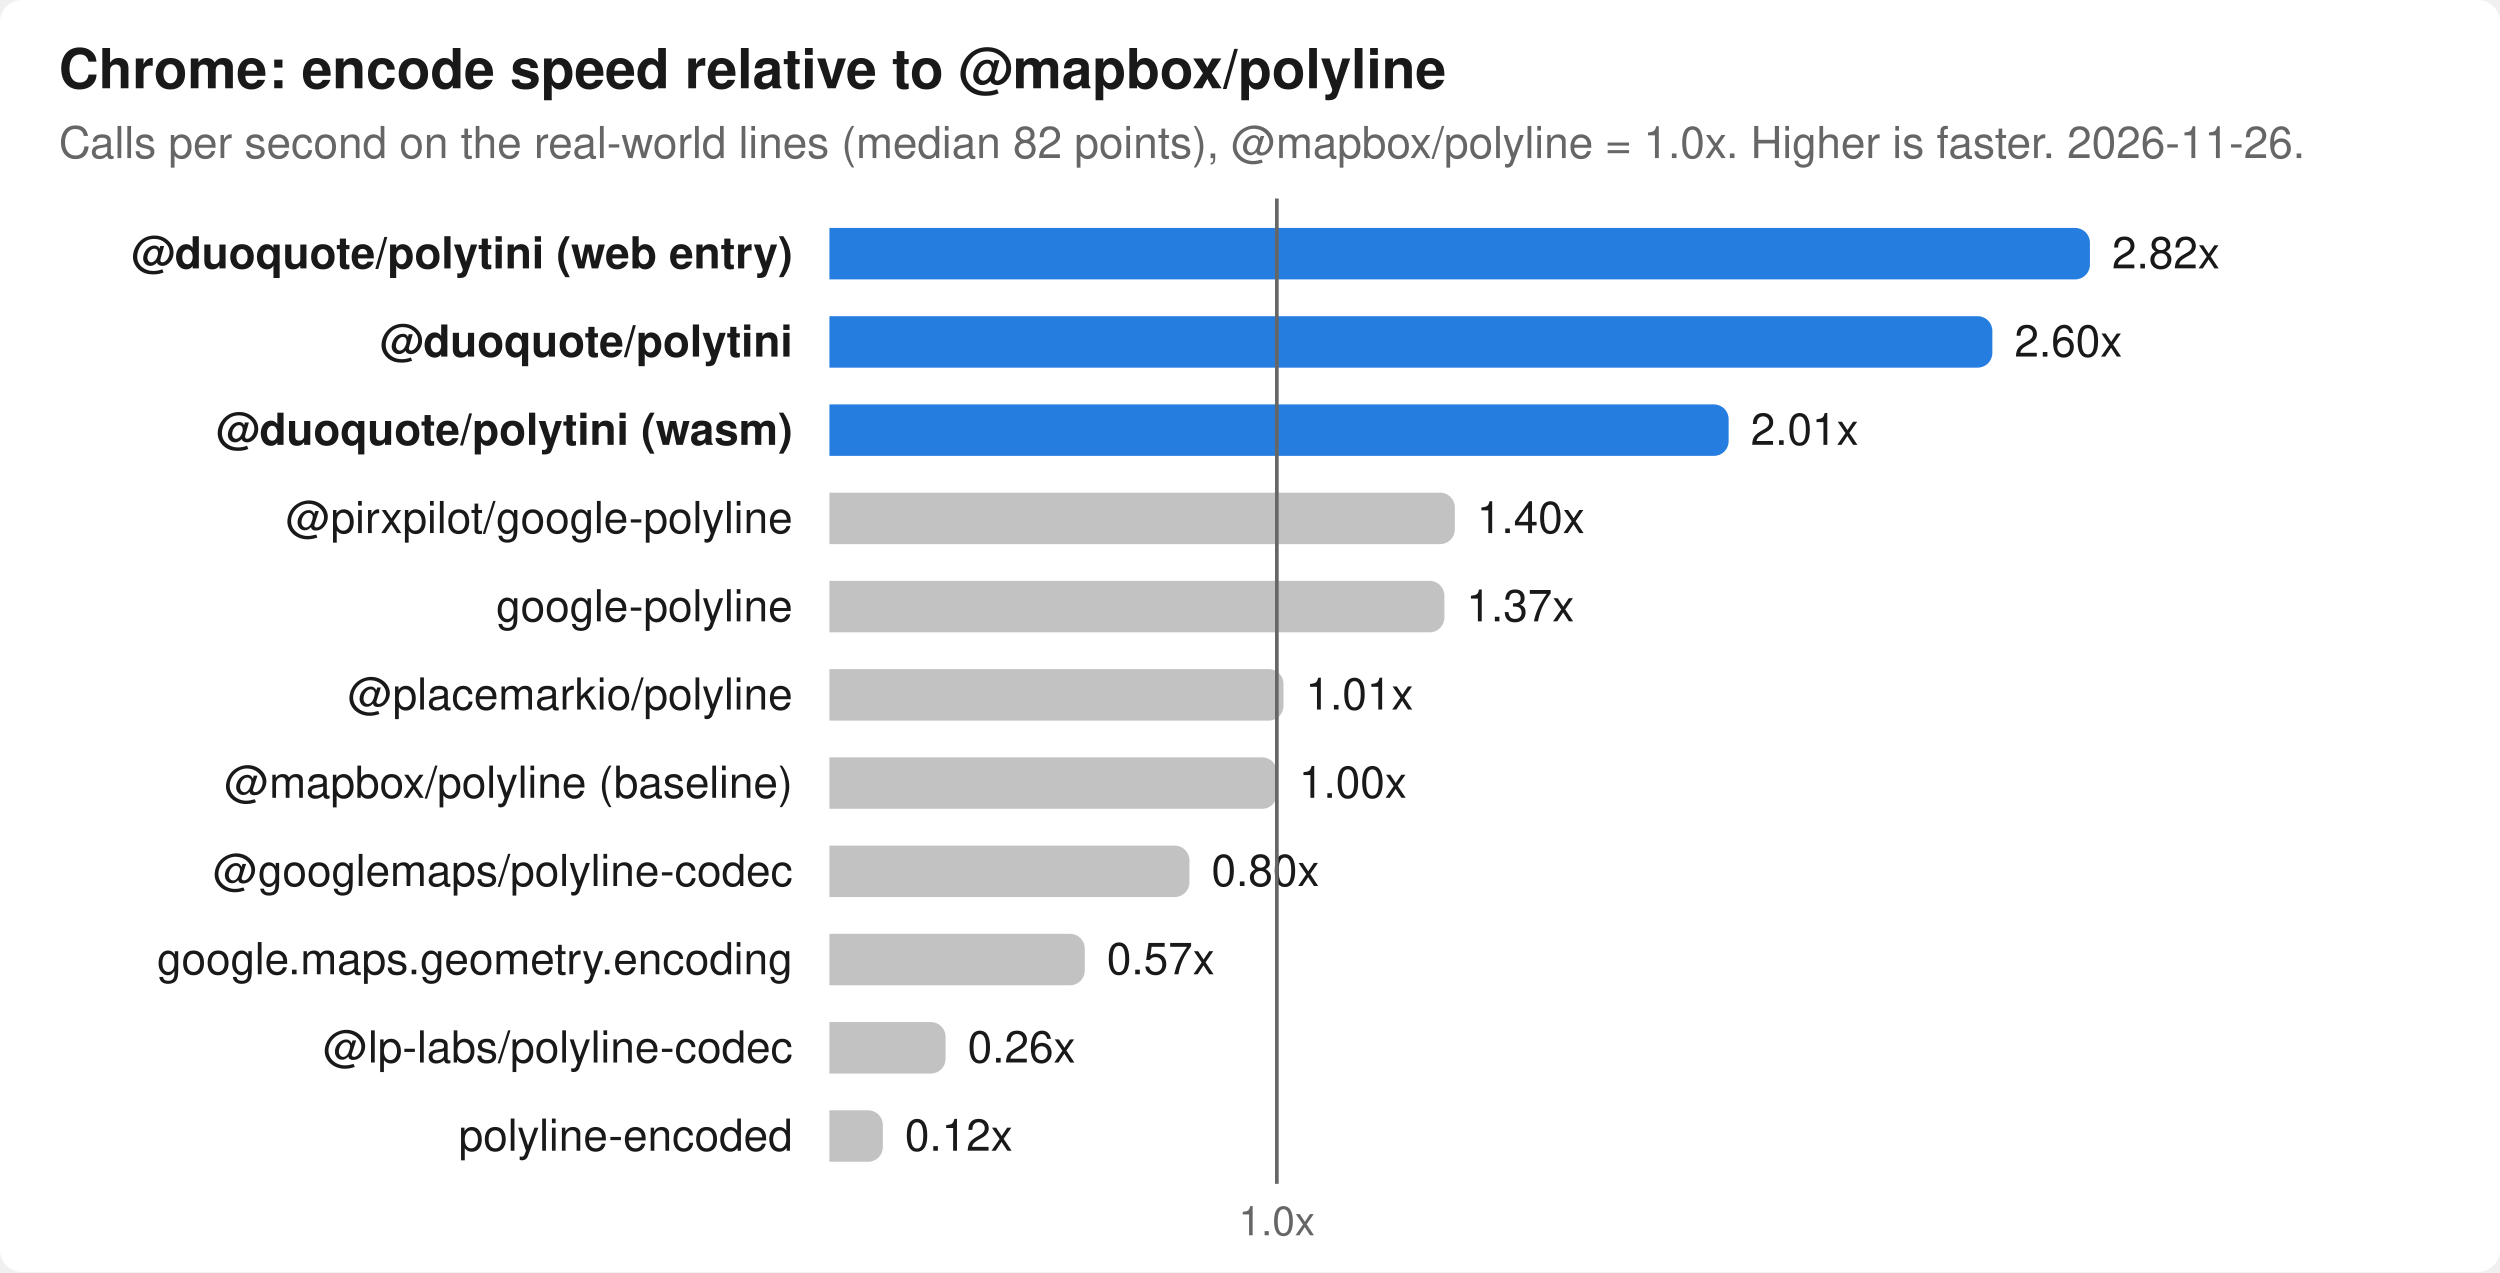
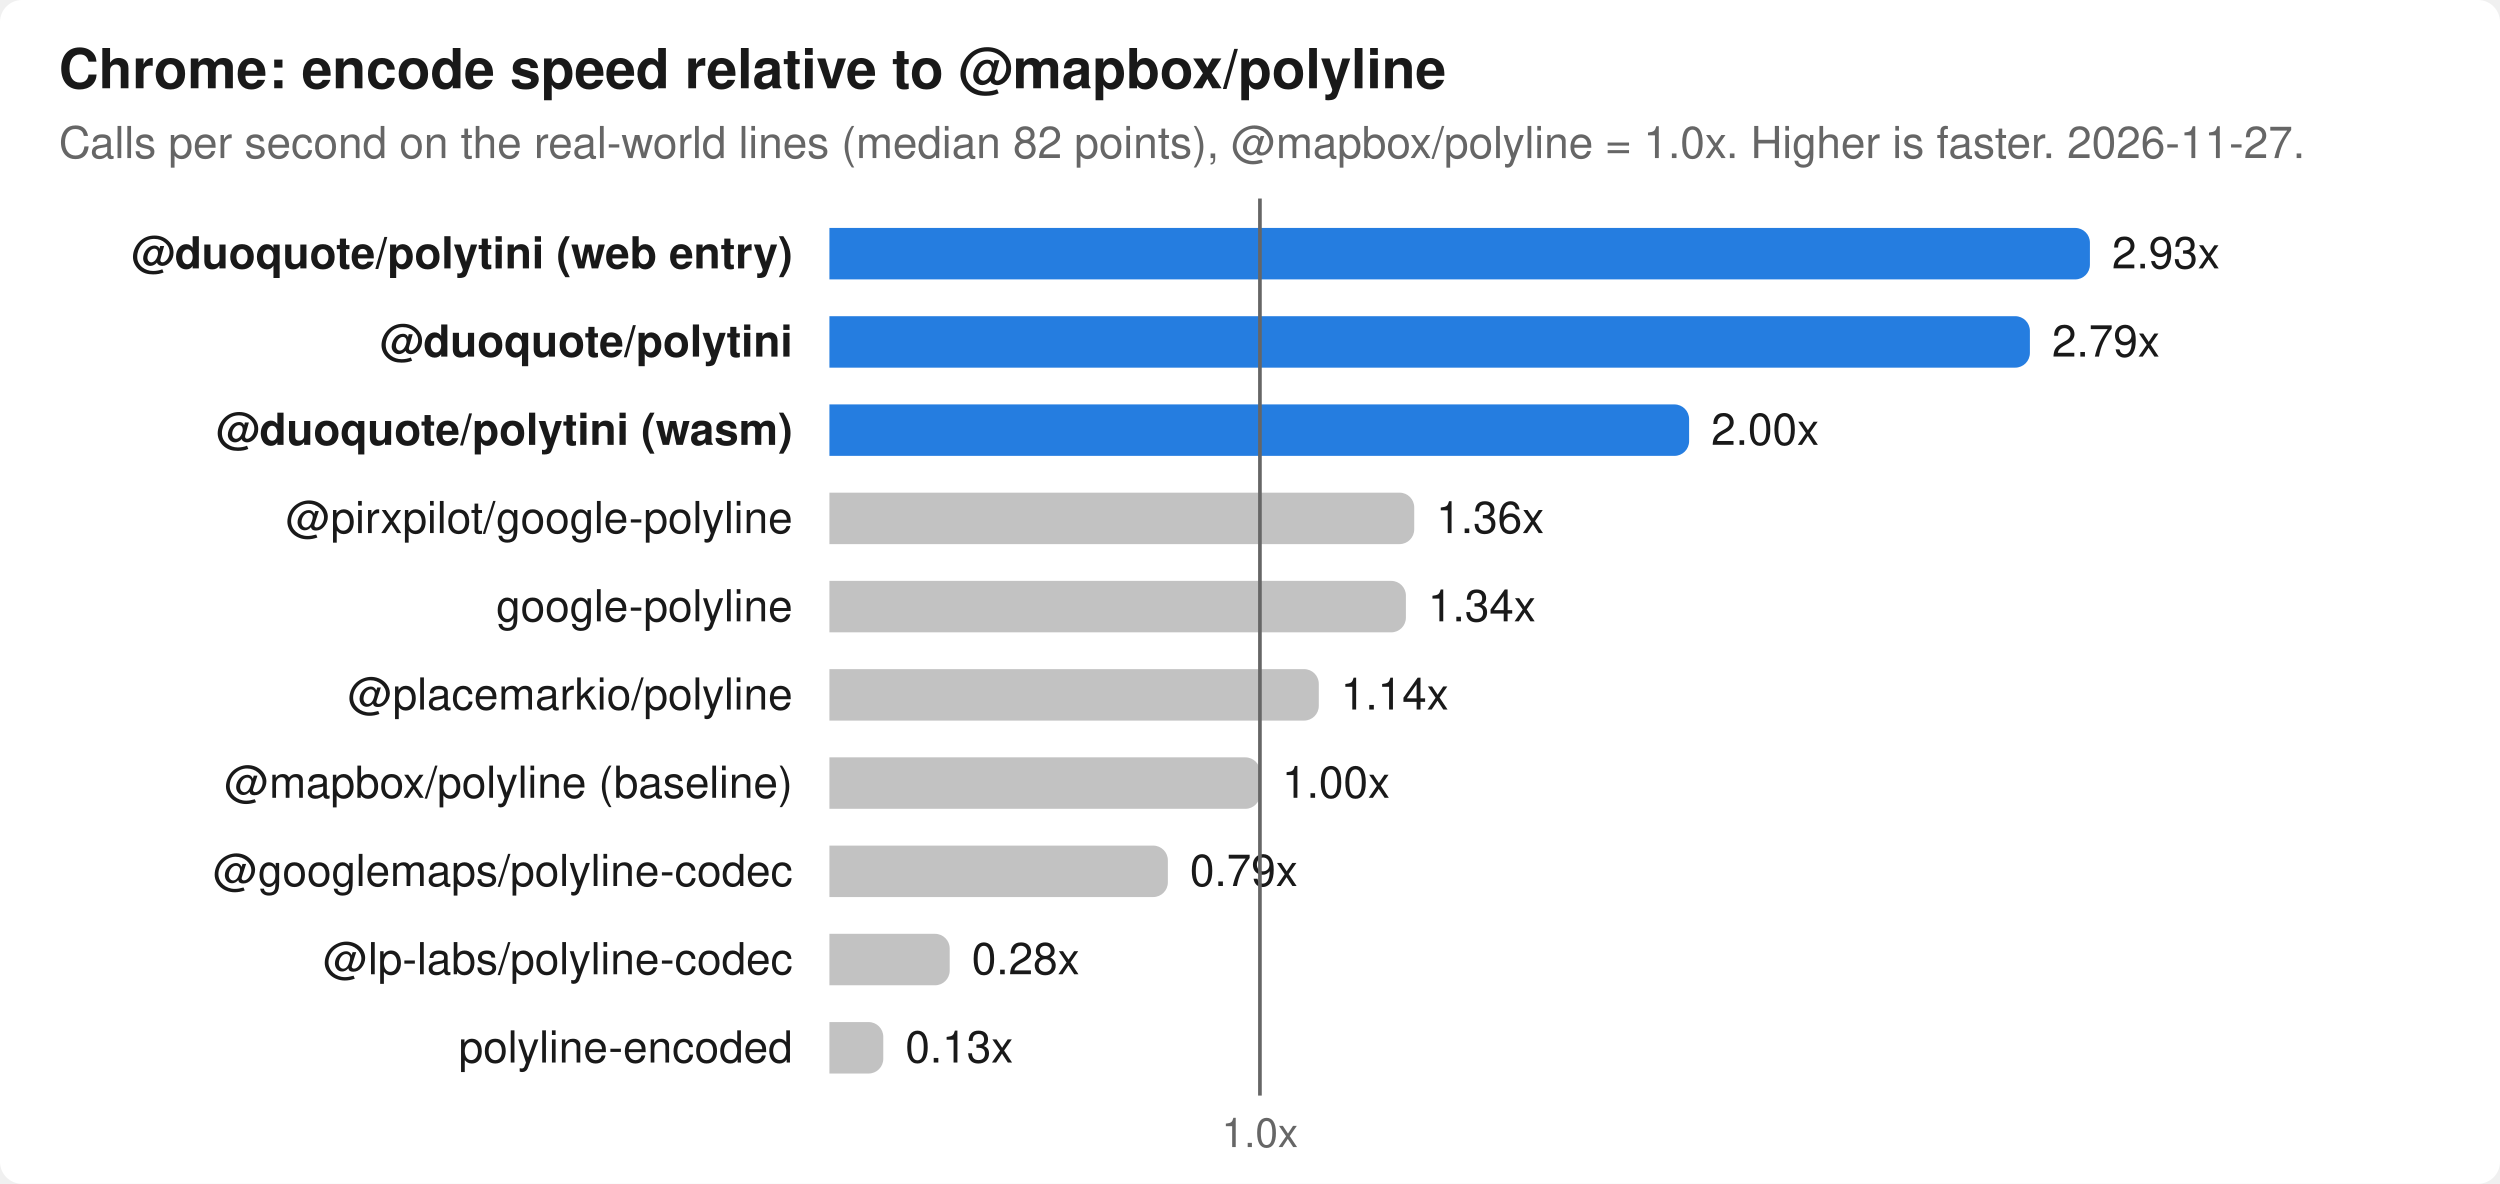
- <svg xmlns="http://www.w3.org/2000/svg" width="680" height="346" viewBox="0 0 680 346" role="img" aria-labelledby="t d" font-family="-apple-system, BlinkMacSystemFont, 'Segoe UI', Helvetica, Arial, sans-serif">
-   <rect width="680" height="346" rx="6" fill="#ffffff" />
+ <svg xmlns="http://www.w3.org/2000/svg" width="680" height="322" viewBox="0 0 680 322" role="img" aria-labelledby="t d" font-family="-apple-system, BlinkMacSystemFont, 'Segoe UI', Helvetica, Arial, sans-serif">
+   <rect width="680" height="322" rx="6" fill="#ffffff" />
  <text x="16" y="24" font-size="15" font-weight="600" fill="#191919">Chrome: encode speed relative to @mapbox/polyline</text>
-   <text x="16" y="43" font-size="12" fill="#666666">Calls per second on the real-world lines (median 82 points), @mapbox/polyline = 1.0x. Higher is faster. 2026-11-26.</text>
+   <text x="16" y="43" font-size="12" fill="#666666">Calls per second on the real-world lines (median 82 points), @mapbox/polyline = 1.0x. Higher is faster. 2026-11-27.</text>
  <text x="215.6" y="73" font-size="12" text-anchor="end" fill="#191919" font-weight="600">@duoquote/polytini (web entry)</text>
  <path d="M225.6,62h338.857a4,4 0 0 1 4,4v6a4,4 0 0 1 -4,4h-338.857z" fill="#257de0" />
-   <text x="574.457" y="73" font-size="12" fill="#191919">2.82x</text>
+   <text x="574.457" y="73" font-size="12" fill="#191919">2.93x</text>
  <text x="215.6" y="97" font-size="12" text-anchor="end" fill="#191919" font-weight="600">@duoquote/polytini</text>
-   <path d="M225.6,86h312.322a4,4 0 0 1 4,4v6a4,4 0 0 1 -4,4h-312.322z" fill="#257de0" />
-   <text x="547.922" y="97" font-size="12" fill="#191919">2.60x</text>
+   <path d="M225.6,86h322.531a4,4 0 0 1 4,4v6a4,4 0 0 1 -4,4h-322.531z" fill="#257de0" />
+   <text x="558.131" y="97" font-size="12" fill="#191919">2.79x</text>
  <text x="215.6" y="121" font-size="12" text-anchor="end" fill="#191919" font-weight="600">@duoquote/polytini (wasm)</text>
-   <path d="M225.6,110h240.589a4,4 0 0 1 4,4v6a4,4 0 0 1 -4,4h-240.589z" fill="#257de0" />
-   <text x="476.189" y="121" font-size="12" fill="#191919">2.01x</text>
+   <path d="M225.6,110h229.838a4,4 0 0 1 4,4v6a4,4 0 0 1 -4,4h-229.838z" fill="#257de0" />
+   <text x="465.438" y="121" font-size="12" fill="#191919">2.00x</text>
  <text x="215.6" y="145" font-size="12" text-anchor="end" fill="#191919">@pirxpilot/google-polyline</text>
-   <path d="M225.6,134h166.114a4,4 0 0 1 4,4v6a4,4 0 0 1 -4,4h-166.114z" fill="#c2c2c2" />
-   <text x="401.714" y="145" font-size="12" fill="#191919">1.40x</text>
+   <path d="M225.6,134h155.069a4,4 0 0 1 4,4v6a4,4 0 0 1 -4,4h-155.069z" fill="#c2c2c2" />
+   <text x="390.669" y="145" font-size="12" fill="#191919">1.36x</text>
  <text x="215.6" y="169" font-size="12" text-anchor="end" fill="#191919">google-polyline</text>
-   <path d="M225.6,158h163.274a4,4 0 0 1 4,4v6a4,4 0 0 1 -4,4h-163.274z" fill="#c2c2c2" />
-   <text x="398.874" y="169" font-size="12" fill="#191919">1.37x</text>
+   <path d="M225.6,158h152.807a4,4 0 0 1 4,4v6a4,4 0 0 1 -4,4h-152.807z" fill="#c2c2c2" />
+   <text x="388.407" y="169" font-size="12" fill="#191919">1.34x</text>
  <text x="215.6" y="193" font-size="12" text-anchor="end" fill="#191919">@placemarkio/polyline</text>
-   <path d="M225.6,182h119.51a4,4 0 0 1 4,4v6a4,4 0 0 1 -4,4h-119.51z" fill="#c2c2c2" />
-   <text x="355.11" y="193" font-size="12" fill="#191919">1.01x</text>
+   <path d="M225.6,182h129.113a4,4 0 0 1 4,4v6a4,4 0 0 1 -4,4h-129.113z" fill="#c2c2c2" />
+   <text x="364.713" y="193" font-size="12" fill="#191919">1.14x</text>
  <text x="215.6" y="217" font-size="12" text-anchor="end" fill="#191919">@mapbox/polyline (baseline)</text>
-   <path d="M225.6,206h117.72a4,4 0 0 1 4,4v6a4,4 0 0 1 -4,4h-117.72z" fill="#c2c2c2" />
-   <text x="353.32" y="217" font-size="12" fill="#191919">1.00x</text>
+   <path d="M225.6,206h113.135a4,4 0 0 1 4,4v6a4,4 0 0 1 -4,4h-113.135z" fill="#c2c2c2" />
+   <text x="348.735" y="217" font-size="12" fill="#191919">1.00x</text>
  <text x="215.6" y="241" font-size="12" text-anchor="end" fill="#191919">@googlemaps/polyline-codec</text>
-   <path d="M225.6,230h93.928a4,4 0 0 1 4,4v6a4,4 0 0 1 -4,4h-93.928z" fill="#c2c2c2" />
-   <text x="329.528" y="241" font-size="12" fill="#191919">0.80x</text>
-   <text x="215.6" y="265" font-size="12" text-anchor="end" fill="#191919">google.maps.geometry.encoding</text>
-   <path d="M225.6,254h65.461a4,4 0 0 1 4,4v6a4,4 0 0 1 -4,4h-65.461z" fill="#c2c2c2" />
-   <text x="301.061" y="265" font-size="12" fill="#191919">0.57x</text>
-   <text x="215.6" y="289" font-size="12" text-anchor="end" fill="#191919">@lp-labs/polyline-codec</text>
-   <path d="M225.6,278h27.603a4,4 0 0 1 4,4v6a4,4 0 0 1 -4,4h-27.603z" fill="#c2c2c2" />
-   <text x="263.203" y="289" font-size="12" fill="#191919">0.26x</text>
-   <text x="215.6" y="313" font-size="12" text-anchor="end" fill="#191919">polyline-encoded</text>
-   <path d="M225.6,302h10.534a4,4 0 0 1 4,4v6a4,4 0 0 1 -4,4h-10.534z" fill="#c2c2c2" />
-   <text x="246.134" y="313" font-size="12" fill="#191919">0.12x</text>
-   <line x1="347.3" y1="54" x2="347.3" y2="322" stroke="#666666" stroke-width="1" />
-   <text x="347.3" y="336" font-size="11" text-anchor="middle" fill="#666666">1.0x</text>
+   <path d="M225.6,230h88.059a4,4 0 0 1 4,4v6a4,4 0 0 1 -4,4h-88.059z" fill="#c2c2c2" />
+   <text x="323.659" y="241" font-size="12" fill="#191919">0.79x</text>
+   <text x="215.6" y="265" font-size="12" text-anchor="end" fill="#191919">@lp-labs/polyline-codec</text>
+   <path d="M225.6,254h28.72a4,4 0 0 1 4,4v6a4,4 0 0 1 -4,4h-28.72z" fill="#c2c2c2" />
+   <text x="264.32" y="265" font-size="12" fill="#191919">0.28x</text>
+   <text x="215.6" y="289" font-size="12" text-anchor="end" fill="#191919">polyline-encoded</text>
+   <path d="M225.6,278h10.654a4,4 0 0 1 4,4v6a4,4 0 0 1 -4,4h-10.654z" fill="#c2c2c2" />
+   <text x="246.254" y="289" font-size="12" fill="#191919">0.13x</text>
+   <line x1="342.7" y1="54" x2="342.7" y2="298" stroke="#666666" stroke-width="1" />
+   <text x="342.7" y="312" font-size="11" text-anchor="middle" fill="#666666">1.0x</text>
</svg>
